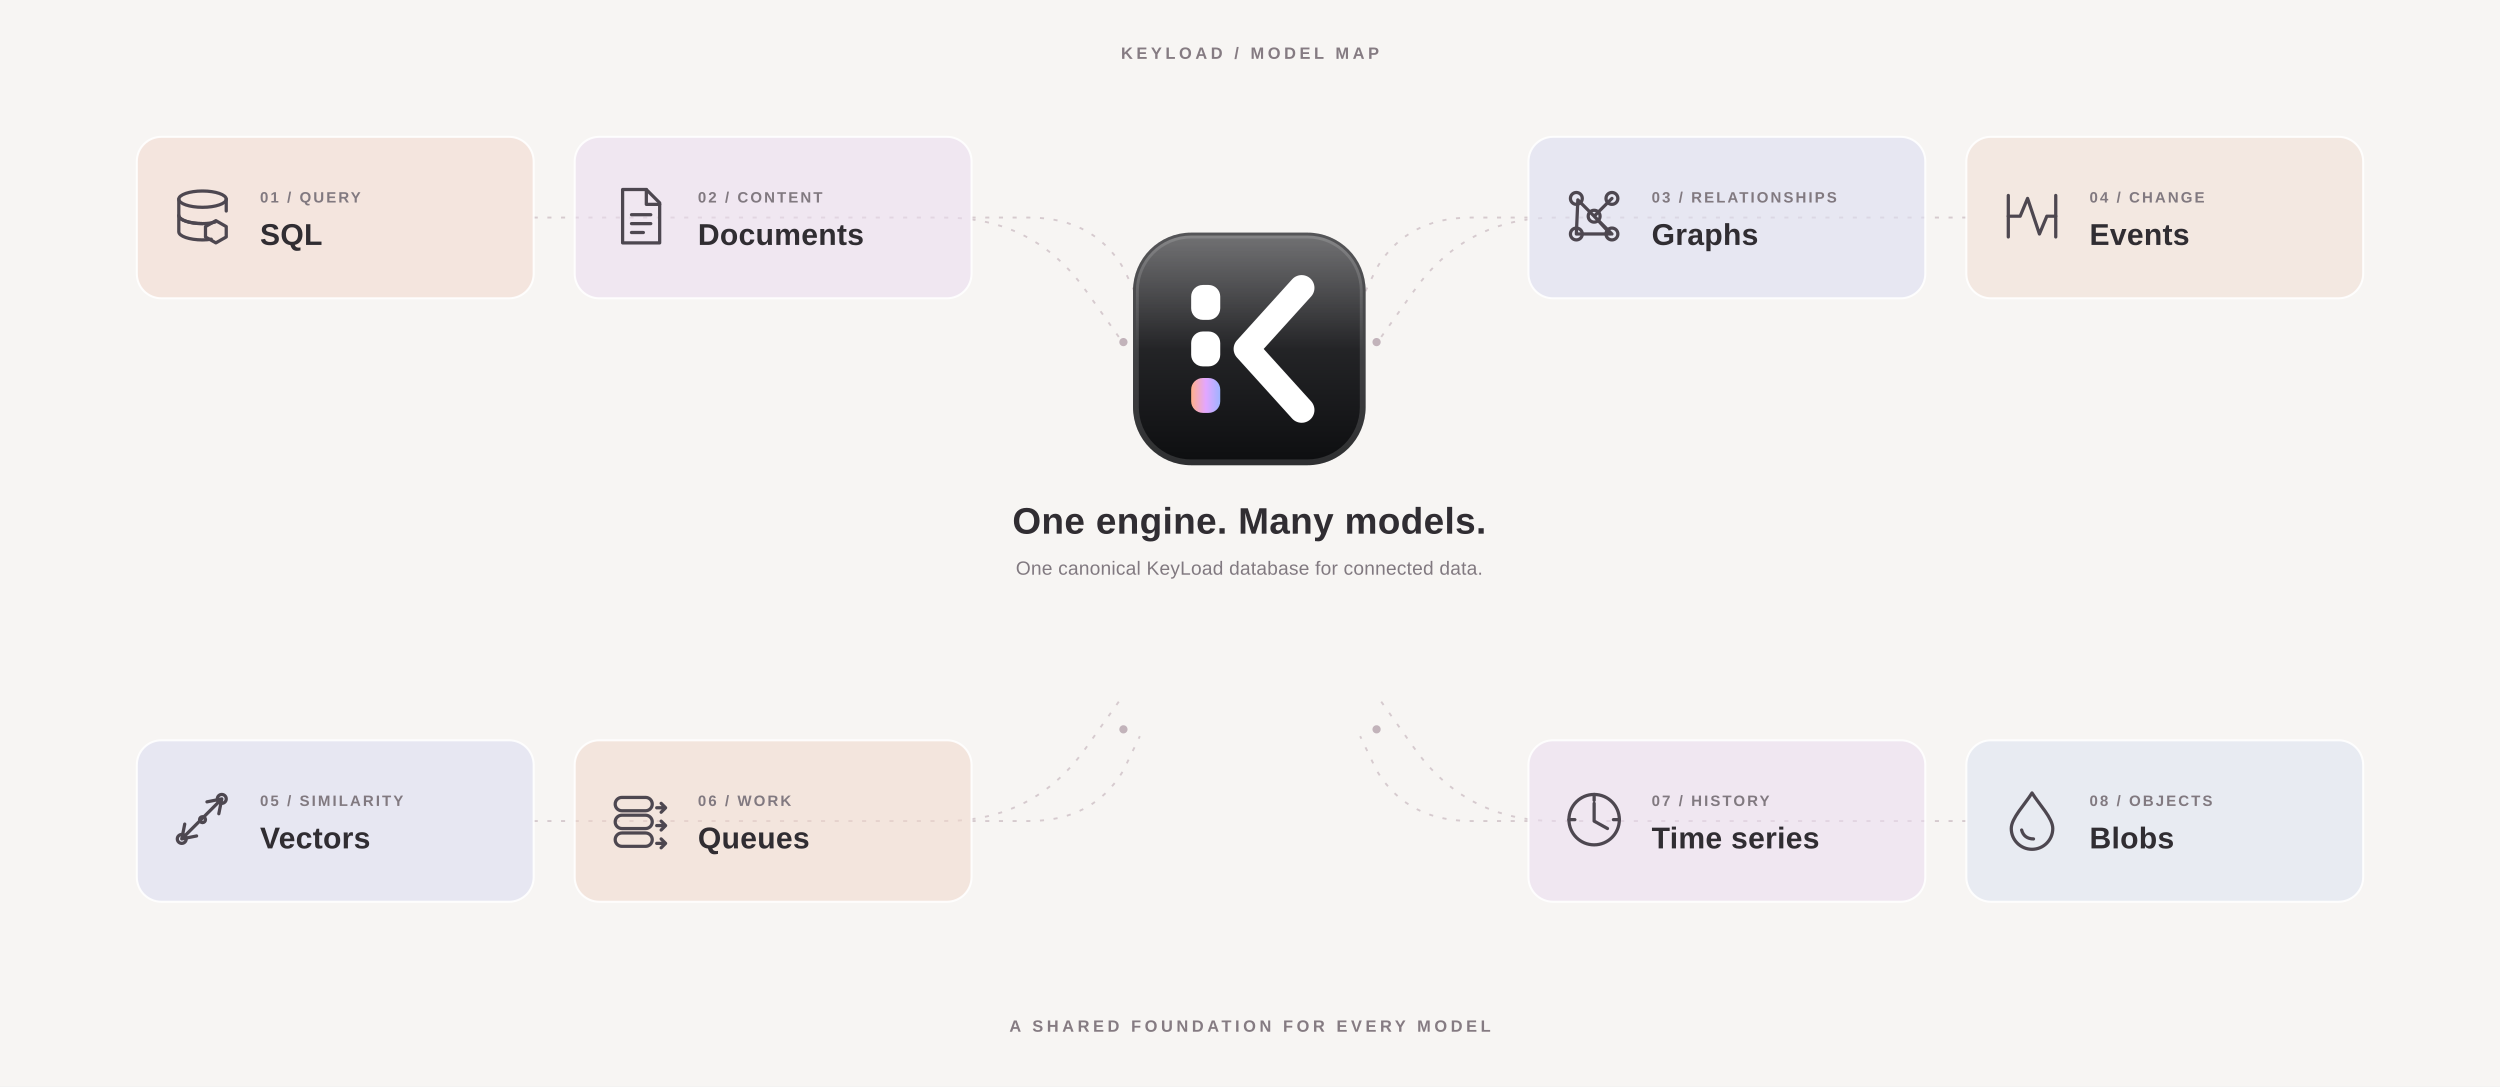
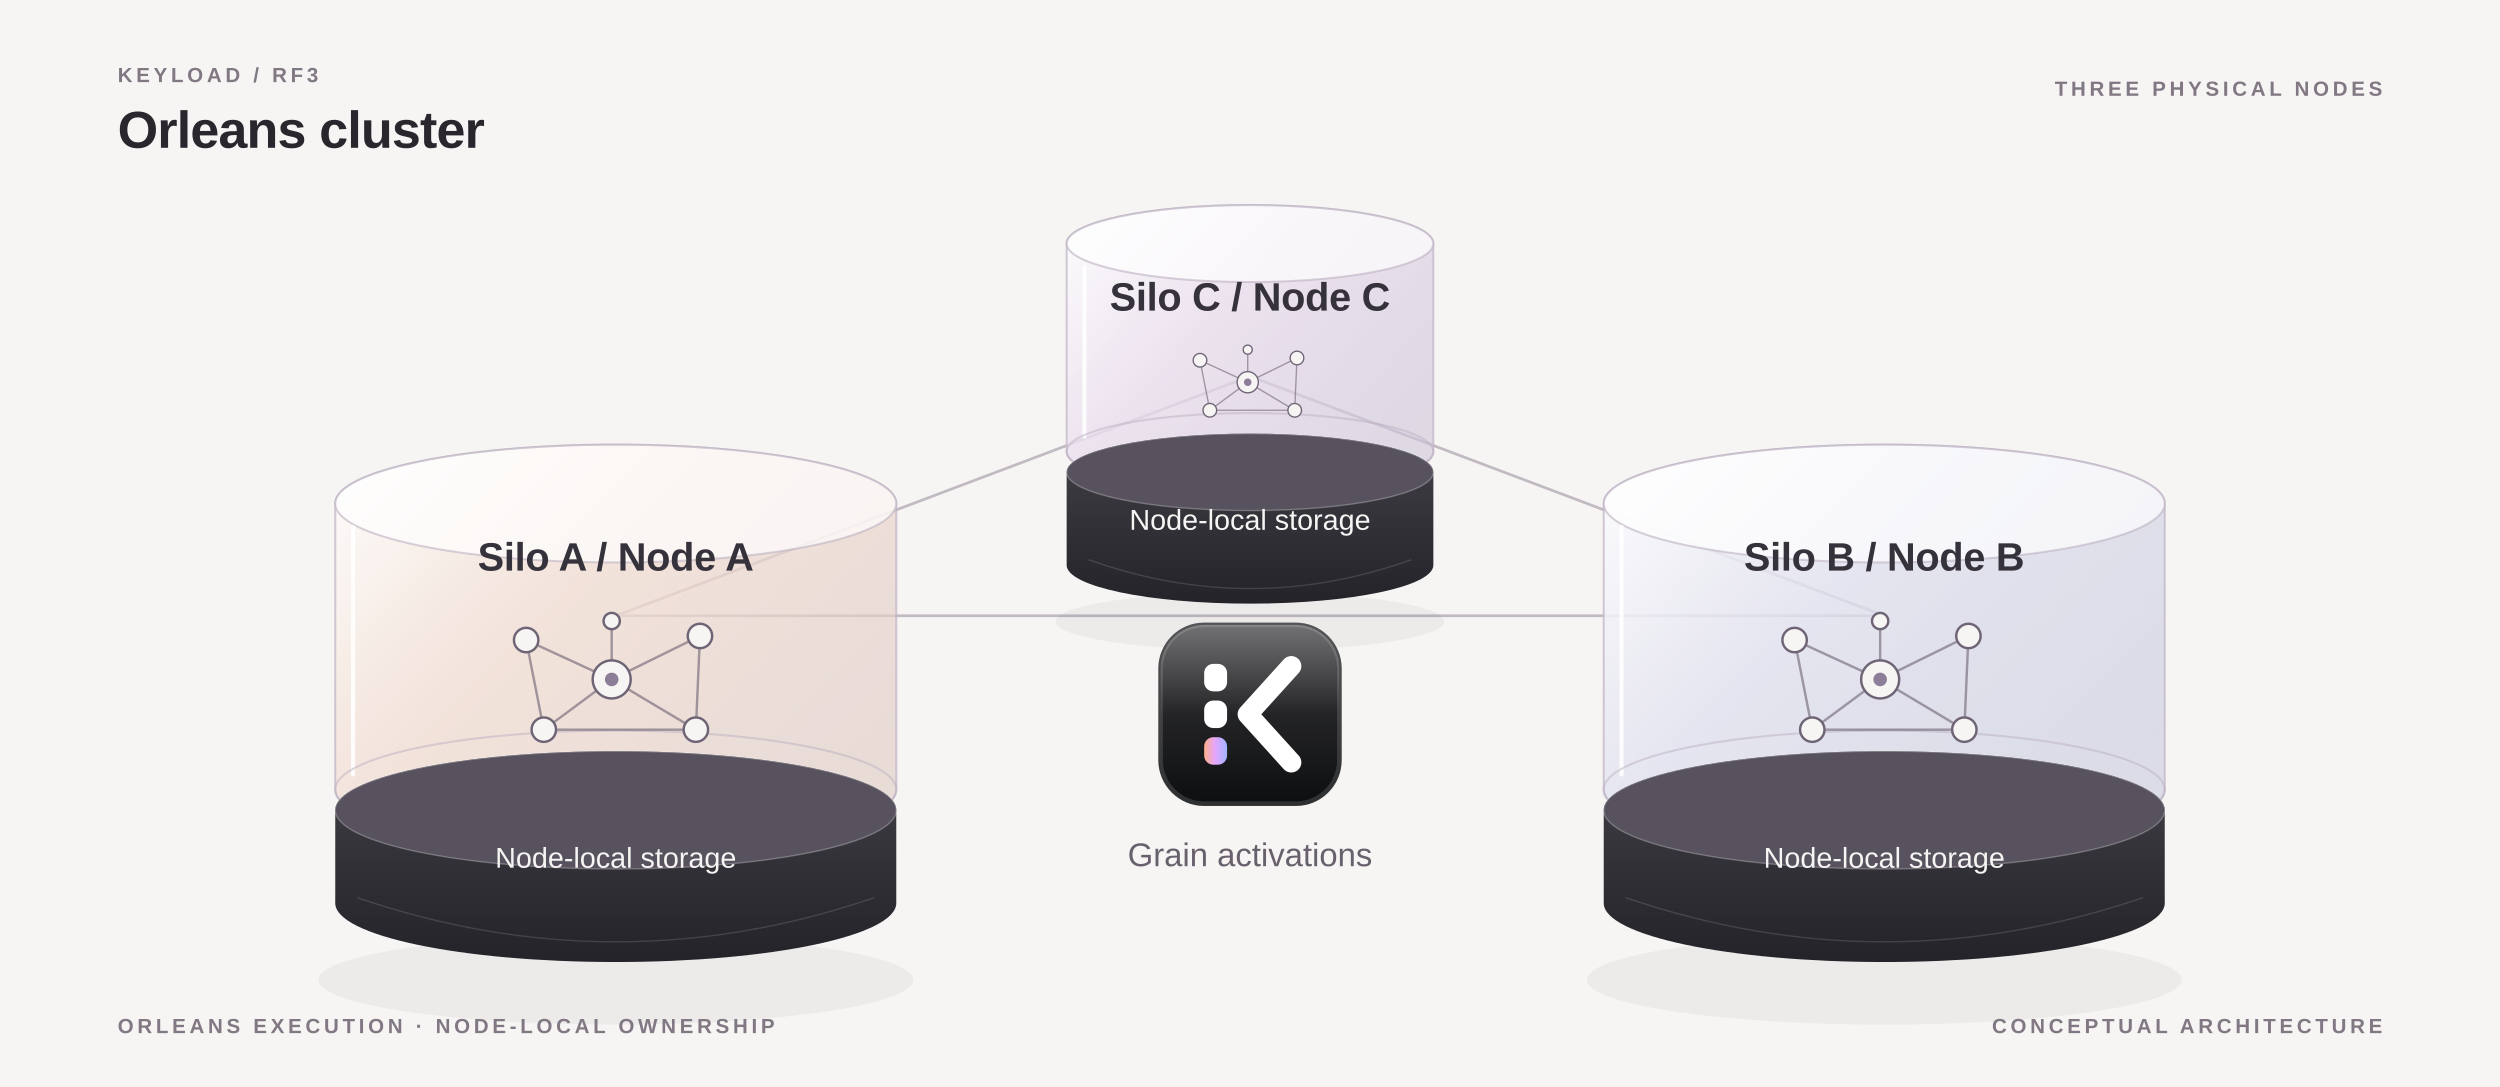
<svg xmlns="http://www.w3.org/2000/svg" viewBox="0 0 1827 794" role="img" aria-labelledby="title description">
  <defs>
-     <linearGradient id="keyload-mark-gradient" x1="0" y1="0" x2="0" y2="1">
+     <linearGradient id="mark-gradient" x1="0" y1="0" x2="0" y2="1">
      <stop offset="0" stop-color="#3a3a3d" />
      <stop offset="1" stop-color="#0d0e10" />
    </linearGradient>
-     <linearGradient id="keyload-sheen" x1="0" y1="0" x2="0" y2="1">
+     <linearGradient id="mark-sheen" x1="0" y1="0" x2="0" y2="1">
      <stop offset="0" stop-color="#fff" stop-opacity=".28" />
      <stop offset=".5" stop-color="#fff" stop-opacity="0" />
    </linearGradient>
-     <linearGradient id="keyload-iris" x1="0" y1="0" x2="1" y2="0">
+     <linearGradient id="mark-iris" x1="0" y1="0" x2="1" y2="0">
      <stop offset="0" stop-color="#ffb08a" />
      <stop offset=".5" stop-color="#e3a6ff" />
      <stop offset="1" stop-color="#9fb4ff" />
    </linearGradient>
+     <linearGradient id="glass-peach" x1="0" y1="0" x2="1" y2=".7">
+       <stop stop-color="#fff" stop-opacity=".94" />
+       <stop offset=".45" stop-color="#f1ded4" stop-opacity=".8" />
+       <stop offset="1" stop-color="#dfcbc5" stop-opacity=".6" />
+     </linearGradient>
+     <linearGradient id="glass-lilac" x1="0" y1="0" x2="1" y2=".7">
+       <stop stop-color="#fff" stop-opacity=".94" />
+       <stop offset=".45" stop-color="#e9deed" stop-opacity=".8" />
+       <stop offset="1" stop-color="#cfc6db" stop-opacity=".6" />
+     </linearGradient>
+     <linearGradient id="glass-iris" x1="0" y1="0" x2="1" y2=".7">
+       <stop stop-color="#fff" stop-opacity=".94" />
+       <stop offset=".45" stop-color="#e0e1ef" stop-opacity=".8" />
+       <stop offset="1" stop-color="#c8cbdf" stop-opacity=".6" />
+     </linearGradient>
+     <linearGradient id="storage" x1="0" y1="0" x2="0" y2="1">
+       <stop stop-color="#444149" />
+       <stop offset="1" stop-color="#242329" />
+     </linearGradient>
    <linearGradient id="rule" x1="0" y1="0" x2="1" y2="0">
-       <stop offset="0" stop-color="#d8c6c0" stop-opacity="0" />
-       <stop offset=".5" stop-color="#c7b7bd" stop-opacity=".76" />
-       <stop offset="1" stop-color="#d8c6c0" stop-opacity="0" />
+       <stop stop-color="#bfb4be" stop-opacity="0" />
+       <stop offset=".5" stop-color="#bfb4be" stop-opacity=".65" />
+       <stop offset="1" stop-color="#bfb4be" stop-opacity="0" />
    </linearGradient>
    <symbol id="keyload-mark" viewBox="0 0 40 40">
-       <rect width="40" height="40" rx="10" fill="url(#keyload-mark-gradient)" />
-       <rect x=".5" y=".5" width="39" height="39" rx="9.5" fill="url(#keyload-sheen)" stroke="#fff" stroke-opacity=".14" />
+       <rect width="40" height="40" rx="10" fill="url(#mark-gradient)" />
+       <rect x=".5" y=".5" width="39" height="39" rx="9.5" fill="url(#mark-sheen)" stroke="#fff" stroke-opacity=".14" />
      <rect x="10" y="9" width="5" height="6" rx="2" fill="#fff" />
      <rect x="10" y="17" width="5" height="6" rx="2" fill="#fff" />
-       <rect x="10" y="25" width="5" height="6" rx="2" fill="url(#keyload-iris)" />
+       <rect x="10" y="25" width="5" height="6" rx="2" fill="url(#mark-iris)" />
      <path d="M29 9.5 19.5 20 29 30.5" fill="none" stroke="#fff" stroke-width="4.4" stroke-linecap="round" stroke-linejoin="round" />
    </symbol>
-     <symbol id="i-sql" viewBox="0 0 48 48">
-       <path d="M8 12.5c0-3 7.2-5.5 16-5.5s16 2.5 16 5.5S32.8 18 24 18 8 15.5 8 12.5Z" />
-       <path d="M8 12.5v11c0 3 7.2 5.5 16 5.5 3.2 0 6.1-.4 8.6-1.1M40 12.5v8M8 23.5v11C8 37.5 15.2 40 24 40c2.1 0 4.1-.2 5.9-.5" />
-       <path d="M8 23.5c0 3 7.2 5.5 16 5.5M33 27l7 4v7l-7 4-7-4v-7l7-4Z" />
-     </symbol>
-     <symbol id="i-doc" viewBox="0 0 48 48">
-       <path d="M12 6h16l9 9v27H12z" />
-       <path d="M28 6v10h9M18 23h13M18 29h13M18 35h8" />
-     </symbol>
-     <symbol id="i-graph" viewBox="0 0 48 48">
-       <path d="m13 13 11 11 12-12M13 13l-1 23 23 0-11-12M24 24l12 12" />
-       <circle cx="12" cy="12" r="4" />
-       <circle cx="36" cy="12" r="4" />
-       <circle cx="24" cy="24" r="4" />
-       <circle cx="12" cy="36" r="4" />
-       <circle cx="36" cy="36" r="4" />
-     </symbol>
-     <symbol id="i-event" viewBox="0 0 48 48">
-       <path d="M8 24h8l5-12 8 24 5-12h6" />
-       <path d="M8 10v28M40 10v28" />
-     </symbol>
-     <symbol id="i-vector" viewBox="0 0 48 48">
-       <path d="M10 37 37 10M10 37l2-10M10 37l10-2M37 10l-2 10M37 10l-10 2" />
-       <circle cx="10" cy="37" r="3" />
-       <circle cx="37" cy="10" r="3" />
-       <circle cx="24" cy="24" r="2" />
-     </symbol>
-     <symbol id="i-queue" viewBox="0 0 48 48">
-       <rect x="7" y="9" width="25" height="9" rx="4.5" />
-       <rect x="7" y="21" width="25" height="9" rx="4.5" />
-       <rect x="7" y="33" width="25" height="9" rx="4.5" />
-       <path d="M35 16h6m-3-3 3 3-3 3M35 28h6m-3-3 3 3-3 3M35 40h6m-3-3 3 3-3 3" />
-     </symbol>
-     <symbol id="i-time" viewBox="0 0 48 48">
-       <circle cx="24" cy="24" r="17" />
-       <path d="M24 13v12l9 5M7 24h4m26 0h4M24 7v4" />
-     </symbol>
-     <symbol id="i-blob" viewBox="0 0 48 48">
-       <path d="M24 6c-5 8-14 17-14 24a14 14 0 0 0 28 0C38 23 29 14 24 6Z" />
-       <path d="M17 31c1 4 4 6 8 6" />
+     <symbol id="grains" viewBox="0 0 200 130">
+       <g fill="none" stroke="#726778" stroke-width="1.8" stroke-linecap="round" stroke-opacity=".63">
+         <path d="m34 33 63 29 65-32M34 33l13 66 50-37 62 37 3-69M47 99l112 0M97 62l0-43" />
+       </g>
+       <g fill="#f7f5f3" stroke="#6e6475" stroke-width="1.8">
+         <circle cx="34" cy="33" r="9" />
+         <circle cx="162" cy="30" r="9" />
+         <circle cx="97" cy="62" r="14" />
+         <circle cx="47" cy="99" r="9" />
+         <circle cx="159" cy="99" r="9" />
+         <circle cx="97" cy="19" r="6" />
+       </g>
+       <circle cx="97" cy="62" r="5" fill="#8c7d98" />
    </symbol>
    <style>
-       .label{font:600 22px Arial,sans-serif;fill:#302d32;letter-spacing:.2px}
-       .index{font:600 11px Arial,sans-serif;fill:#817980;letter-spacing:1.5px}
-       .icon{fill:none;stroke:#4d4750;stroke-width:2.2;stroke-linecap:round;stroke-linejoin:round}
-       .card{stroke:#fff;stroke-opacity:.88;stroke-width:1.5}
-       .micro{font:600 12px Arial,sans-serif;fill:#857b82;letter-spacing:2.6px}
-       .hero{font:600 27px Arial,sans-serif;fill:#302d32;letter-spacing:.25px}
-       .caption{font:14px Arial,sans-serif;fill:#817980;letter-spacing:.15px}
+       .heading{font:600 38px Arial,sans-serif;fill:#29272d;letter-spacing:-.6px}
+       .node{font:600 29px Arial,sans-serif;fill:#36323b;letter-spacing:-.2px}
+       .caption{font:24px Arial,sans-serif;fill:#68616d}
+       .storage-label{font:21px Arial,sans-serif;fill:#f7f5f3}
+       .eyebrow{font:600 15px Arial,sans-serif;fill:#817883;letter-spacing:2.7px}
    </style>
  </defs>
  <rect width="1827" height="794" fill="#f7f5f3" />
-   <path d="M74 58h1679" stroke="url(#rule)" stroke-width="1" />
-   <text x="913.5" y="43" text-anchor="middle" class="micro">KEYLOAD  /  MODEL MAP</text>
-   <g fill="none" stroke="#c8b8bf" stroke-width="1.4" stroke-dasharray="3 7" opacity=".7">
-     <path d="M390 159h300q66 0 104 54l27 38" />
-     <path d="M710 159h42q47 0 69 37l12 25" />
-     <path d="M1437 159h-300q-66 0-104 54l-27 38" />
-     <path d="M1117 159h-42q-47 0-69 37l-12 25" />
-     <path d="M390 600h300q66 0 104-54l27-38" />
-     <path d="M710 600h42q47 0 69-37l12-25" />
-     <path d="M1437 600h-300q-66 0-104-54l-27-38" />
-     <path d="M1117 600h-42q-47 0-69-37l-12-25" />
-   </g>
-   <g fill="#b8a7b0" opacity=".85">
-     <circle cx="821" cy="250" r="3" />
-     <circle cx="1006" cy="250" r="3" />
-     <circle cx="821" cy="533" r="3" />
-     <circle cx="1006" cy="533" r="3" />
+   <text x="86" y="60" class="eyebrow">KEYLOAD / RF3</text>
+   <text x="86" y="108" class="heading">Orleans cluster</text>
+   <text x="1741" y="70" class="eyebrow" text-anchor="end">THREE PHYSICAL NODES</text>
+   <path d="M86 134h1655" stroke="url(#rule)" />
+   <g fill="none" stroke="#a69aaa" stroke-width="2" stroke-opacity=".65">
+     <path d="M913.5 275 450 450M913.5 275 1377 450M450 450h927" />
  </g>
  <g>
-     <rect class="card" x="100" y="100" width="290" height="118" rx="18" fill="#f1d8cc" fill-opacity=".55" />
-     <use href="#i-sql" x="122" y="132" width="52" height="52" class="icon" />
-     <text x="190" y="148" class="index">01 / QUERY</text>
-     <text x="190" y="179" class="label">SQL</text>
-     <rect class="card" x="420" y="100" width="290" height="118" rx="18" fill="#eadcf0" fill-opacity=".58" />
-     <use href="#i-doc" x="442" y="132" width="52" height="52" class="icon" />
-     <text x="510" y="148" class="index">02 / CONTENT</text>
-     <text x="510" y="179" class="label">Documents</text>
-     <rect class="card" x="1117" y="100" width="290" height="118" rx="18" fill="#dedff1" fill-opacity=".63" />
-     <use href="#i-graph" x="1139" y="132" width="52" height="52" class="icon" />
-     <text x="1207" y="148" class="index">03 / RELATIONSHIPS</text>
-     <text x="1207" y="179" class="label">Graphs</text>
-     <rect class="card" x="1437" y="100" width="290" height="118" rx="18" fill="#f0dfd6" fill-opacity=".6" />
-     <use href="#i-event" x="1459" y="132" width="52" height="52" class="icon" />
-     <text x="1527" y="148" class="index">04 / CHANGE</text>
-     <text x="1527" y="179" class="label">Events</text>
+     <ellipse cx="913.5" cy="454.14" rx="142.04" ry="21.386" fill="#3a333f" opacity=".055" />
+     <path d="M779.5 178a134.0 28.14 0 0 1 268 0v152a134.0 28.14 0 0 1 -268 0Z" fill="url(#glass-lilac)" stroke="#c0b4c5" stroke-opacity=".7" stroke-width="1.5" />
+     <ellipse cx="913.5" cy="178" rx="134.0" ry="28.14" fill="#fff" fill-opacity=".7" stroke="#bcb1c2" stroke-opacity=".6" stroke-width="1.5" />
+     <path d="M792.5 195v124" stroke="#fff" stroke-opacity=".88" stroke-width="3" stroke-linecap="round" />
+     <ellipse cx="913.5" cy="330" rx="134.0" ry="28.14" fill="none" stroke="#bcb1c2" stroke-opacity=".5" stroke-width="1.5" />
+     <text x="913.5" y="227" class="node" text-anchor="middle">Silo C / Node C</text>
+     <use href="#grains" x="814.34" y="245" width="198.32" height="72" />
+     <path d="M779.5 345a134.0 28.14 0 0 1 268 0v68a134.0 28.14 0 0 1 -268 0Z" fill="url(#storage)" />
+     <ellipse cx="913.5" cy="345" rx="134.0" ry="28.14" fill="#57525e" stroke="#fff" stroke-opacity=".27" />
+     <path d="M795.5 409q118.0 42.21 236 0" fill="none" stroke="#fff" stroke-opacity=".13" />
+     <text x="913.5" y="387.16" class="storage-label" text-anchor="middle">Node-local storage</text>
  </g>
  <g>
-     <rect class="card" x="100" y="541" width="290" height="118" rx="18" fill="#dedff1" fill-opacity=".64" />
-     <use href="#i-vector" x="122" y="573" width="52" height="52" class="icon" />
-     <text x="190" y="589" class="index">05 / SIMILARITY</text>
-     <text x="190" y="620" class="label">Vectors</text>
-     <rect class="card" x="420" y="541" width="290" height="118" rx="18" fill="#f1d8cc" fill-opacity=".56" />
-     <use href="#i-queue" x="442" y="573" width="52" height="52" class="icon" />
-     <text x="510" y="589" class="index">06 / WORK</text>
-     <text x="510" y="620" class="label">Queues</text>
-     <rect class="card" x="1117" y="541" width="290" height="118" rx="18" fill="#eadcf0" fill-opacity=".58" />
-     <use href="#i-time" x="1139" y="573" width="52" height="52" class="icon" />
-     <text x="1207" y="589" class="index">07 / HISTORY</text>
-     <text x="1207" y="620" class="label">Time series</text>
-     <rect class="card" x="1437" y="541" width="290" height="118" rx="18" fill="#e0e5f0" fill-opacity=".64" />
-     <use href="#i-blob" x="1459" y="573" width="52" height="52" class="icon" />
-     <text x="1527" y="589" class="index">08 / OBJECTS</text>
-     <text x="1527" y="620" class="label">Blobs</text>
+     <ellipse cx="450.0" cy="716.05" rx="217.3" ry="32.718" fill="#3a333f" opacity=".055" />
+     <path d="M245 368a205.0 43.05 0 0 1 410 0v209a205.0 43.05 0 0 1 -410 0Z" fill="url(#glass-peach)" stroke="#c0b4c5" stroke-opacity=".7" stroke-width="1.5" />
+     <ellipse cx="450.0" cy="368" rx="205.0" ry="43.05" fill="#fff" fill-opacity=".7" stroke="#bcb1c2" stroke-opacity=".6" stroke-width="1.5" />
+     <path d="M258 385v181" stroke="#fff" stroke-opacity=".88" stroke-width="3" stroke-linecap="round" />
+     <ellipse cx="450.0" cy="577" rx="205.0" ry="43.05" fill="none" stroke="#bcb1c2" stroke-opacity=".5" stroke-width="1.5" />
+     <text x="450.0" y="417" class="node" text-anchor="middle">Silo A / Node A</text>
+     <use href="#grains" x="298.3" y="435" width="303.4" height="129" />
+     <path d="M245 592a205.0 43.05 0 0 1 410 0v68a205.0 43.05 0 0 1 -410 0Z" fill="url(#storage)" />
+     <ellipse cx="450.0" cy="592" rx="205.0" ry="43.05" fill="#57525e" stroke="#fff" stroke-opacity=".27" />
+     <path d="M261 656q189.0 64.575 378 0" fill="none" stroke="#fff" stroke-opacity=".13" />
+     <text x="450.0" y="634.16" class="storage-label" text-anchor="middle">Node-local storage</text>
  </g>
-   <use href="#keyload-mark" x="828" y="170" width="170" height="170" />
-   <text x="913" y="390" text-anchor="middle" class="hero">One engine. Many models.</text>
-   <text x="913" y="420" text-anchor="middle" class="caption">One canonical KeyLoad database for connected data.</text>
-   <path d="M74 720h1679" stroke="url(#rule)" stroke-width="1" />
-   <text x="913.5" y="754" text-anchor="middle" class="micro">A SHARED FOUNDATION FOR EVERY MODEL</text>
+   <g>
+     <ellipse cx="1377.0" cy="716.05" rx="217.3" ry="32.718" fill="#3a333f" opacity=".055" />
+     <path d="M1172 368a205.0 43.05 0 0 1 410 0v209a205.0 43.05 0 0 1 -410 0Z" fill="url(#glass-iris)" stroke="#c0b4c5" stroke-opacity=".7" stroke-width="1.5" />
+     <ellipse cx="1377.0" cy="368" rx="205.0" ry="43.05" fill="#fff" fill-opacity=".7" stroke="#bcb1c2" stroke-opacity=".6" stroke-width="1.5" />
+     <path d="M1185 385v181" stroke="#fff" stroke-opacity=".88" stroke-width="3" stroke-linecap="round" />
+     <ellipse cx="1377.0" cy="577" rx="205.0" ry="43.05" fill="none" stroke="#bcb1c2" stroke-opacity=".5" stroke-width="1.5" />
+     <text x="1377.0" y="417" class="node" text-anchor="middle">Silo B / Node B</text>
+     <use href="#grains" x="1225.3" y="435" width="303.4" height="129" />
+     <path d="M1172 592a205.0 43.05 0 0 1 410 0v68a205.0 43.05 0 0 1 -410 0Z" fill="url(#storage)" />
+     <ellipse cx="1377.0" cy="592" rx="205.0" ry="43.05" fill="#57525e" stroke="#fff" stroke-opacity=".27" />
+     <path d="M1188 656q189.0 64.575 378 0" fill="none" stroke="#fff" stroke-opacity=".13" />
+     <text x="1377.0" y="634.16" class="storage-label" text-anchor="middle">Node-local storage</text>
+   </g>
+   <use href="#keyload-mark" x="846.5" y="455" width="134" height="134" />
+   <text x="913.5" y="633" class="caption" text-anchor="middle">Grain activations</text>
+   <path d="M86 717h1655" stroke="url(#rule)" />
+   <text x="86" y="755" class="eyebrow">ORLEANS EXECUTION · NODE-LOCAL OWNERSHIP</text>
+   <text x="1741" y="755" class="eyebrow" text-anchor="end">CONCEPTUAL ARCHITECTURE</text>
</svg>
